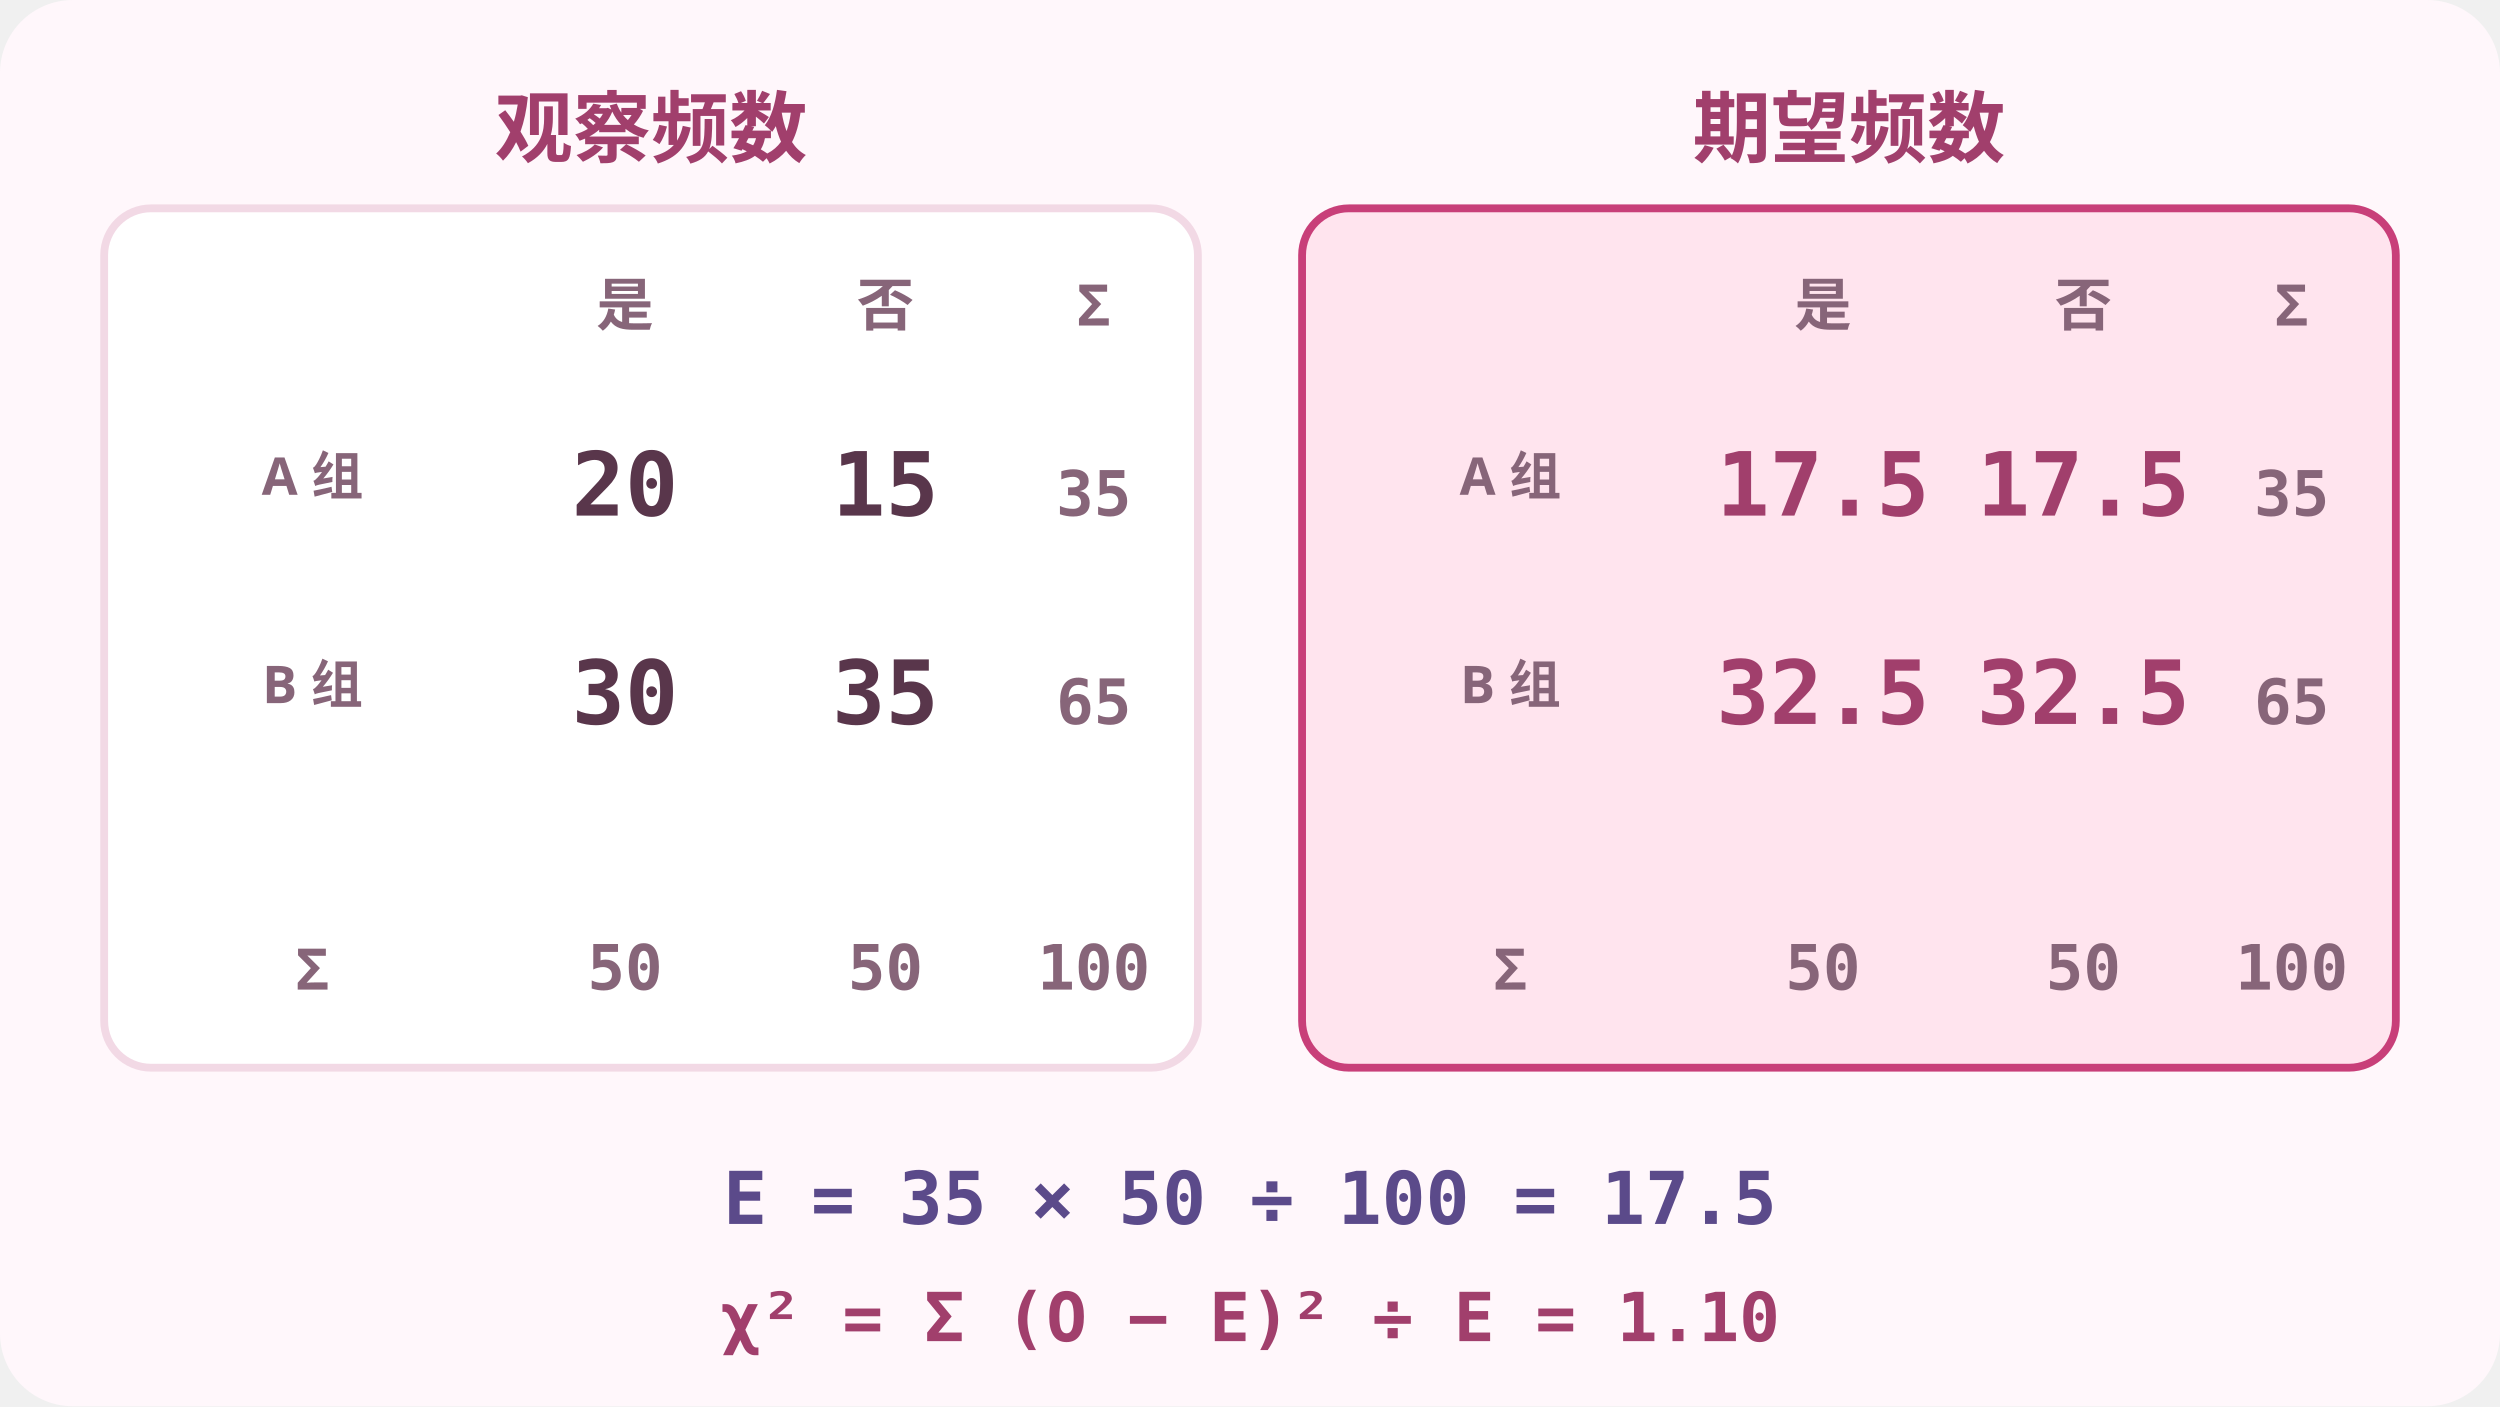
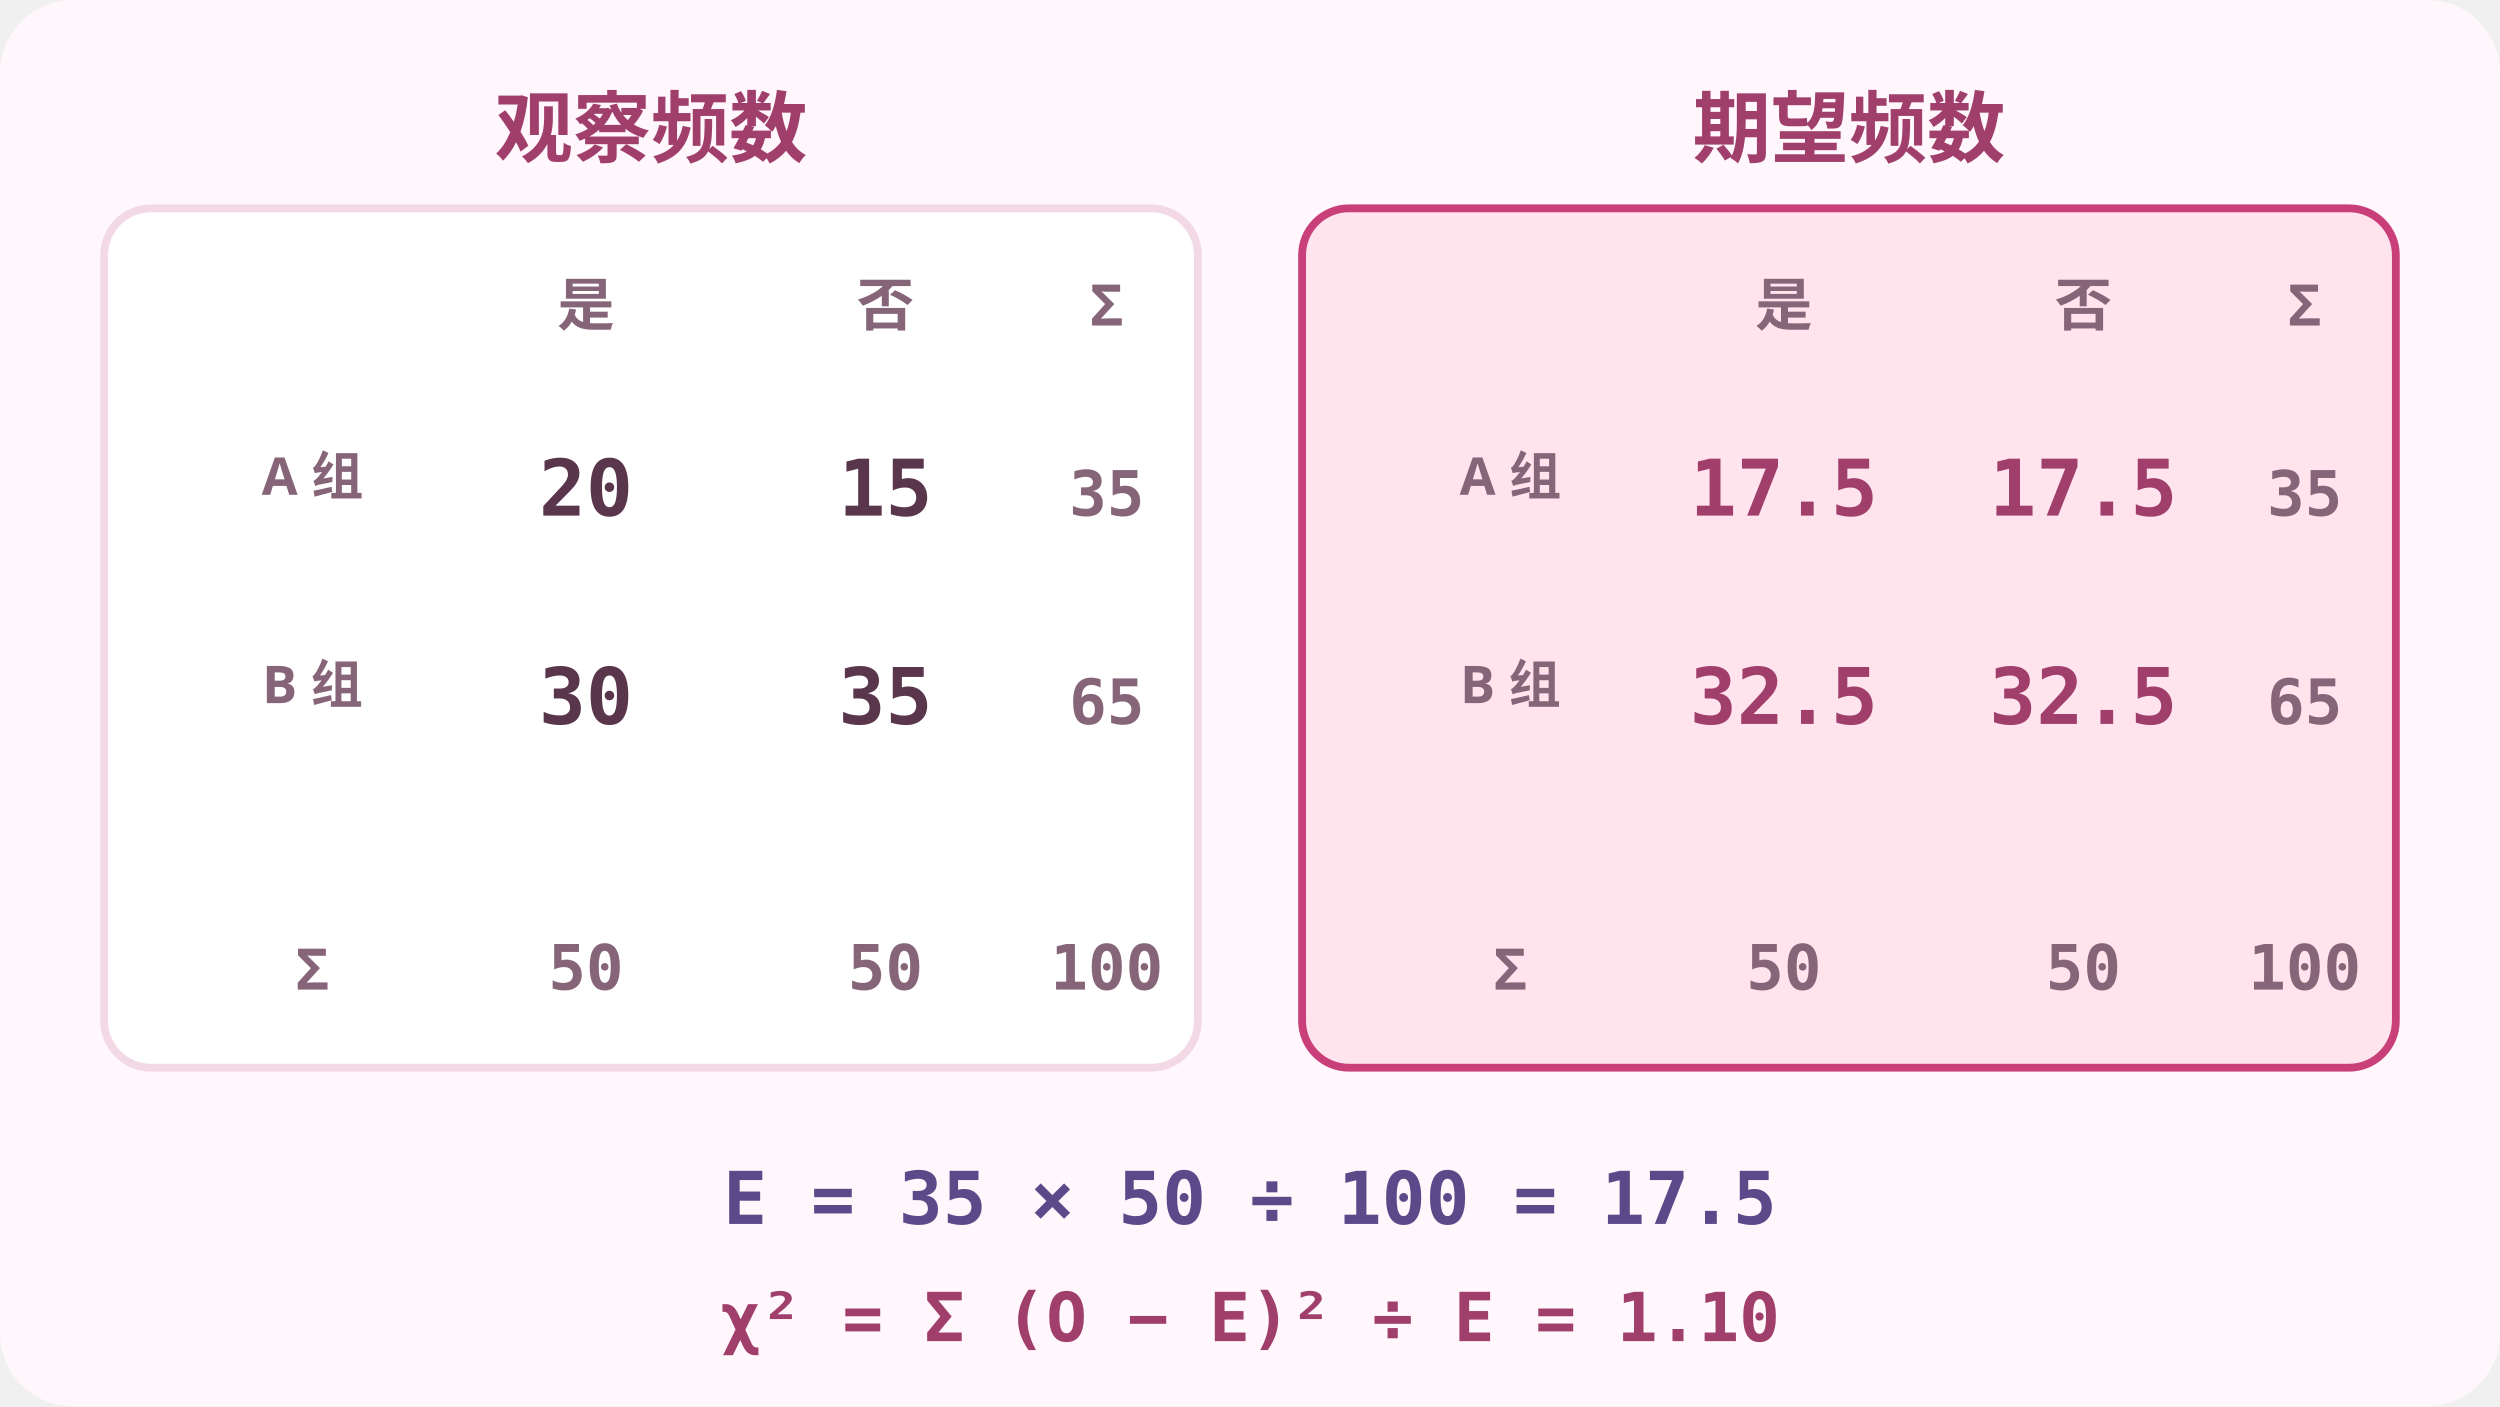
<svg xmlns="http://www.w3.org/2000/svg" viewBox="0 0 960 540" role="img" aria-label="观察频数与两个变量无关时的期望频数并排对比。">
  <rect width="960" height="540" rx="28" fill="#fff7fb" />
  <text x="250" y="60" fill="#a13f6c" font-size="30" font-weight="800" text-anchor="middle" font-family="system-ui,'PingFang SC','Noto Sans SC','Hiragino Sans',sans-serif">观察频数</text>
  <rect x="40" y="80" width="420" height="330" rx="18" fill="#ffffff" stroke="#f2d9e5" stroke-width="3" />
-   <text x="240" y="125" fill="#876579" font-size="22" font-weight="800" text-anchor="middle" font-family="system-ui,'PingFang SC','Noto Sans SC','Hiragino Sans',sans-serif">是</text>
+   <text x="225" y="125" fill="#876579" font-size="22" font-weight="800" text-anchor="middle" font-family="system-ui,'PingFang SC','Noto Sans SC','Hiragino Sans',sans-serif">是</text>
  <text x="340" y="125" fill="#876579" font-size="22" font-weight="800" text-anchor="middle" font-family="system-ui,'PingFang SC','Noto Sans SC','Hiragino Sans',sans-serif">否</text>
-   <text x="420" y="125" fill="#876579" font-size="22" font-weight="800" text-anchor="middle" font-family="system-ui,'PingFang SC','Noto Sans SC','Hiragino Sans',sans-serif">Σ</text>
+   <text x="425" y="125" fill="#876579" font-size="22" font-weight="800" text-anchor="middle" font-family="system-ui,'PingFang SC','Noto Sans SC','Hiragino Sans',sans-serif">Σ</text>
  <text x="120" y="190" fill="#876579" font-size="20" font-weight="800" text-anchor="middle" font-family="system-ui,'PingFang SC','Noto Sans SC','Hiragino Sans',sans-serif">A 组</text>
-   <text x="240" y="198" fill="#59364b" font-size="34" font-weight="800" text-anchor="middle" font-family="ui-monospace,Menlo,Consolas,monospace">20</text>
-   <text x="340" y="198" fill="#59364b" font-size="34" font-weight="800" text-anchor="middle" font-family="ui-monospace,Menlo,Consolas,monospace">15</text>
-   <text x="420" y="198" fill="#876579" font-size="24" font-weight="700" text-anchor="middle" font-family="ui-monospace,Menlo,Consolas,monospace">35</text>
+   <text x="225" y="198" fill="#59364b" font-size="30" font-weight="800" text-anchor="middle" font-family="ui-monospace,Menlo,Consolas,monospace">20</text>
+   <text x="340" y="198" fill="#59364b" font-size="30" font-weight="800" text-anchor="middle" font-family="ui-monospace,Menlo,Consolas,monospace">15</text>
+   <text x="425" y="198" fill="#876579" font-size="24" font-weight="700" text-anchor="middle" font-family="ui-monospace,Menlo,Consolas,monospace">35</text>
  <text x="120" y="270" fill="#876579" font-size="20" font-weight="800" text-anchor="middle" font-family="system-ui,'PingFang SC','Noto Sans SC','Hiragino Sans',sans-serif">B 组</text>
-   <text x="240" y="278" fill="#59364b" font-size="34" font-weight="800" text-anchor="middle" font-family="ui-monospace,Menlo,Consolas,monospace">30</text>
-   <text x="340" y="278" fill="#59364b" font-size="34" font-weight="800" text-anchor="middle" font-family="ui-monospace,Menlo,Consolas,monospace">35</text>
-   <text x="420" y="278" fill="#876579" font-size="24" font-weight="700" text-anchor="middle" font-family="ui-monospace,Menlo,Consolas,monospace">65</text>
+   <text x="225" y="278" fill="#59364b" font-size="30" font-weight="800" text-anchor="middle" font-family="ui-monospace,Menlo,Consolas,monospace">30</text>
+   <text x="340" y="278" fill="#59364b" font-size="30" font-weight="800" text-anchor="middle" font-family="ui-monospace,Menlo,Consolas,monospace">35</text>
+   <text x="425" y="278" fill="#876579" font-size="24" font-weight="700" text-anchor="middle" font-family="ui-monospace,Menlo,Consolas,monospace">65</text>
  <text x="120" y="380" fill="#876579" font-size="22" font-weight="800" text-anchor="middle" font-family="system-ui,'PingFang SC','Noto Sans SC','Hiragino Sans',sans-serif">Σ</text>
-   <text x="240" y="380" fill="#876579" font-size="24" font-weight="700" text-anchor="middle" font-family="ui-monospace,Menlo,Consolas,monospace">50</text>
+   <text x="225" y="380" fill="#876579" font-size="24" font-weight="700" text-anchor="middle" font-family="ui-monospace,Menlo,Consolas,monospace">50</text>
  <text x="340" y="380" fill="#876579" font-size="24" font-weight="700" text-anchor="middle" font-family="ui-monospace,Menlo,Consolas,monospace">50</text>
-   <text x="420" y="380" fill="#876579" font-size="24" font-weight="700" text-anchor="middle" font-family="ui-monospace,Menlo,Consolas,monospace">100</text>
+   <text x="425" y="380" fill="#876579" font-size="24" font-weight="700" text-anchor="middle" font-family="ui-monospace,Menlo,Consolas,monospace">100</text>
  <text x="710" y="60" fill="#a13f6c" font-size="30" font-weight="800" text-anchor="middle" font-family="system-ui,'PingFang SC','Noto Sans SC','Hiragino Sans',sans-serif">期望频数</text>
  <rect x="500" y="80" width="420" height="330" rx="18" fill="#ffe4ee" stroke="#c83f79" stroke-width="3" />
-   <text x="700" y="125" fill="#876579" font-size="22" font-weight="800" text-anchor="middle" font-family="system-ui,'PingFang SC','Noto Sans SC','Hiragino Sans',sans-serif">是</text>
+   <text x="685" y="125" fill="#876579" font-size="22" font-weight="800" text-anchor="middle" font-family="system-ui,'PingFang SC','Noto Sans SC','Hiragino Sans',sans-serif">是</text>
  <text x="800" y="125" fill="#876579" font-size="22" font-weight="800" text-anchor="middle" font-family="system-ui,'PingFang SC','Noto Sans SC','Hiragino Sans',sans-serif">否</text>
-   <text x="880" y="125" fill="#876579" font-size="22" font-weight="800" text-anchor="middle" font-family="system-ui,'PingFang SC','Noto Sans SC','Hiragino Sans',sans-serif">Σ</text>
+   <text x="885" y="125" fill="#876579" font-size="22" font-weight="800" text-anchor="middle" font-family="system-ui,'PingFang SC','Noto Sans SC','Hiragino Sans',sans-serif">Σ</text>
  <text x="580" y="190" fill="#876579" font-size="20" font-weight="800" text-anchor="middle" font-family="system-ui,'PingFang SC','Noto Sans SC','Hiragino Sans',sans-serif">A 组</text>
-   <text x="700" y="198" fill="#a13f6c" font-size="34" font-weight="800" text-anchor="middle" font-family="ui-monospace,Menlo,Consolas,monospace">17.5</text>
-   <text x="800" y="198" fill="#a13f6c" font-size="34" font-weight="800" text-anchor="middle" font-family="ui-monospace,Menlo,Consolas,monospace">17.5</text>
-   <text x="880" y="198" fill="#876579" font-size="24" font-weight="700" text-anchor="middle" font-family="ui-monospace,Menlo,Consolas,monospace">35</text>
+   <text x="685" y="198" fill="#a13f6c" font-size="30" font-weight="800" text-anchor="middle" font-family="ui-monospace,Menlo,Consolas,monospace">17.5</text>
+   <text x="800" y="198" fill="#a13f6c" font-size="30" font-weight="800" text-anchor="middle" font-family="ui-monospace,Menlo,Consolas,monospace">17.5</text>
+   <text x="885" y="198" fill="#876579" font-size="24" font-weight="700" text-anchor="middle" font-family="ui-monospace,Menlo,Consolas,monospace">35</text>
  <text x="580" y="270" fill="#876579" font-size="20" font-weight="800" text-anchor="middle" font-family="system-ui,'PingFang SC','Noto Sans SC','Hiragino Sans',sans-serif">B 组</text>
-   <text x="700" y="278" fill="#a13f6c" font-size="34" font-weight="800" text-anchor="middle" font-family="ui-monospace,Menlo,Consolas,monospace">32.5</text>
-   <text x="800" y="278" fill="#a13f6c" font-size="34" font-weight="800" text-anchor="middle" font-family="ui-monospace,Menlo,Consolas,monospace">32.5</text>
-   <text x="880" y="278" fill="#876579" font-size="24" font-weight="700" text-anchor="middle" font-family="ui-monospace,Menlo,Consolas,monospace">65</text>
+   <text x="685" y="278" fill="#a13f6c" font-size="30" font-weight="800" text-anchor="middle" font-family="ui-monospace,Menlo,Consolas,monospace">32.5</text>
+   <text x="800" y="278" fill="#a13f6c" font-size="30" font-weight="800" text-anchor="middle" font-family="ui-monospace,Menlo,Consolas,monospace">32.5</text>
+   <text x="885" y="278" fill="#876579" font-size="24" font-weight="700" text-anchor="middle" font-family="ui-monospace,Menlo,Consolas,monospace">65</text>
  <text x="580" y="380" fill="#876579" font-size="22" font-weight="800" text-anchor="middle" font-family="system-ui,'PingFang SC','Noto Sans SC','Hiragino Sans',sans-serif">Σ</text>
-   <text x="700" y="380" fill="#876579" font-size="24" font-weight="700" text-anchor="middle" font-family="ui-monospace,Menlo,Consolas,monospace">50</text>
+   <text x="685" y="380" fill="#876579" font-size="24" font-weight="700" text-anchor="middle" font-family="ui-monospace,Menlo,Consolas,monospace">50</text>
  <text x="800" y="380" fill="#876579" font-size="24" font-weight="700" text-anchor="middle" font-family="ui-monospace,Menlo,Consolas,monospace">50</text>
-   <text x="880" y="380" fill="#876579" font-size="24" font-weight="700" text-anchor="middle" font-family="ui-monospace,Menlo,Consolas,monospace">100</text>
+   <text x="885" y="380" fill="#876579" font-size="24" font-weight="700" text-anchor="middle" font-family="ui-monospace,Menlo,Consolas,monospace">100</text>
  <text x="480" y="470" fill="#5b4a8a" font-size="28" font-weight="800" text-anchor="middle" font-family="ui-monospace,Menlo,Consolas,monospace">E = 35 × 50 ÷ 100 = 17.5</text>
  <text x="480" y="515" fill="#a13f6c" font-size="26" font-weight="800" text-anchor="middle" font-family="ui-monospace,Menlo,Consolas,monospace">χ² = Σ (O − E)² ÷ E = 1.10</text>
</svg>
